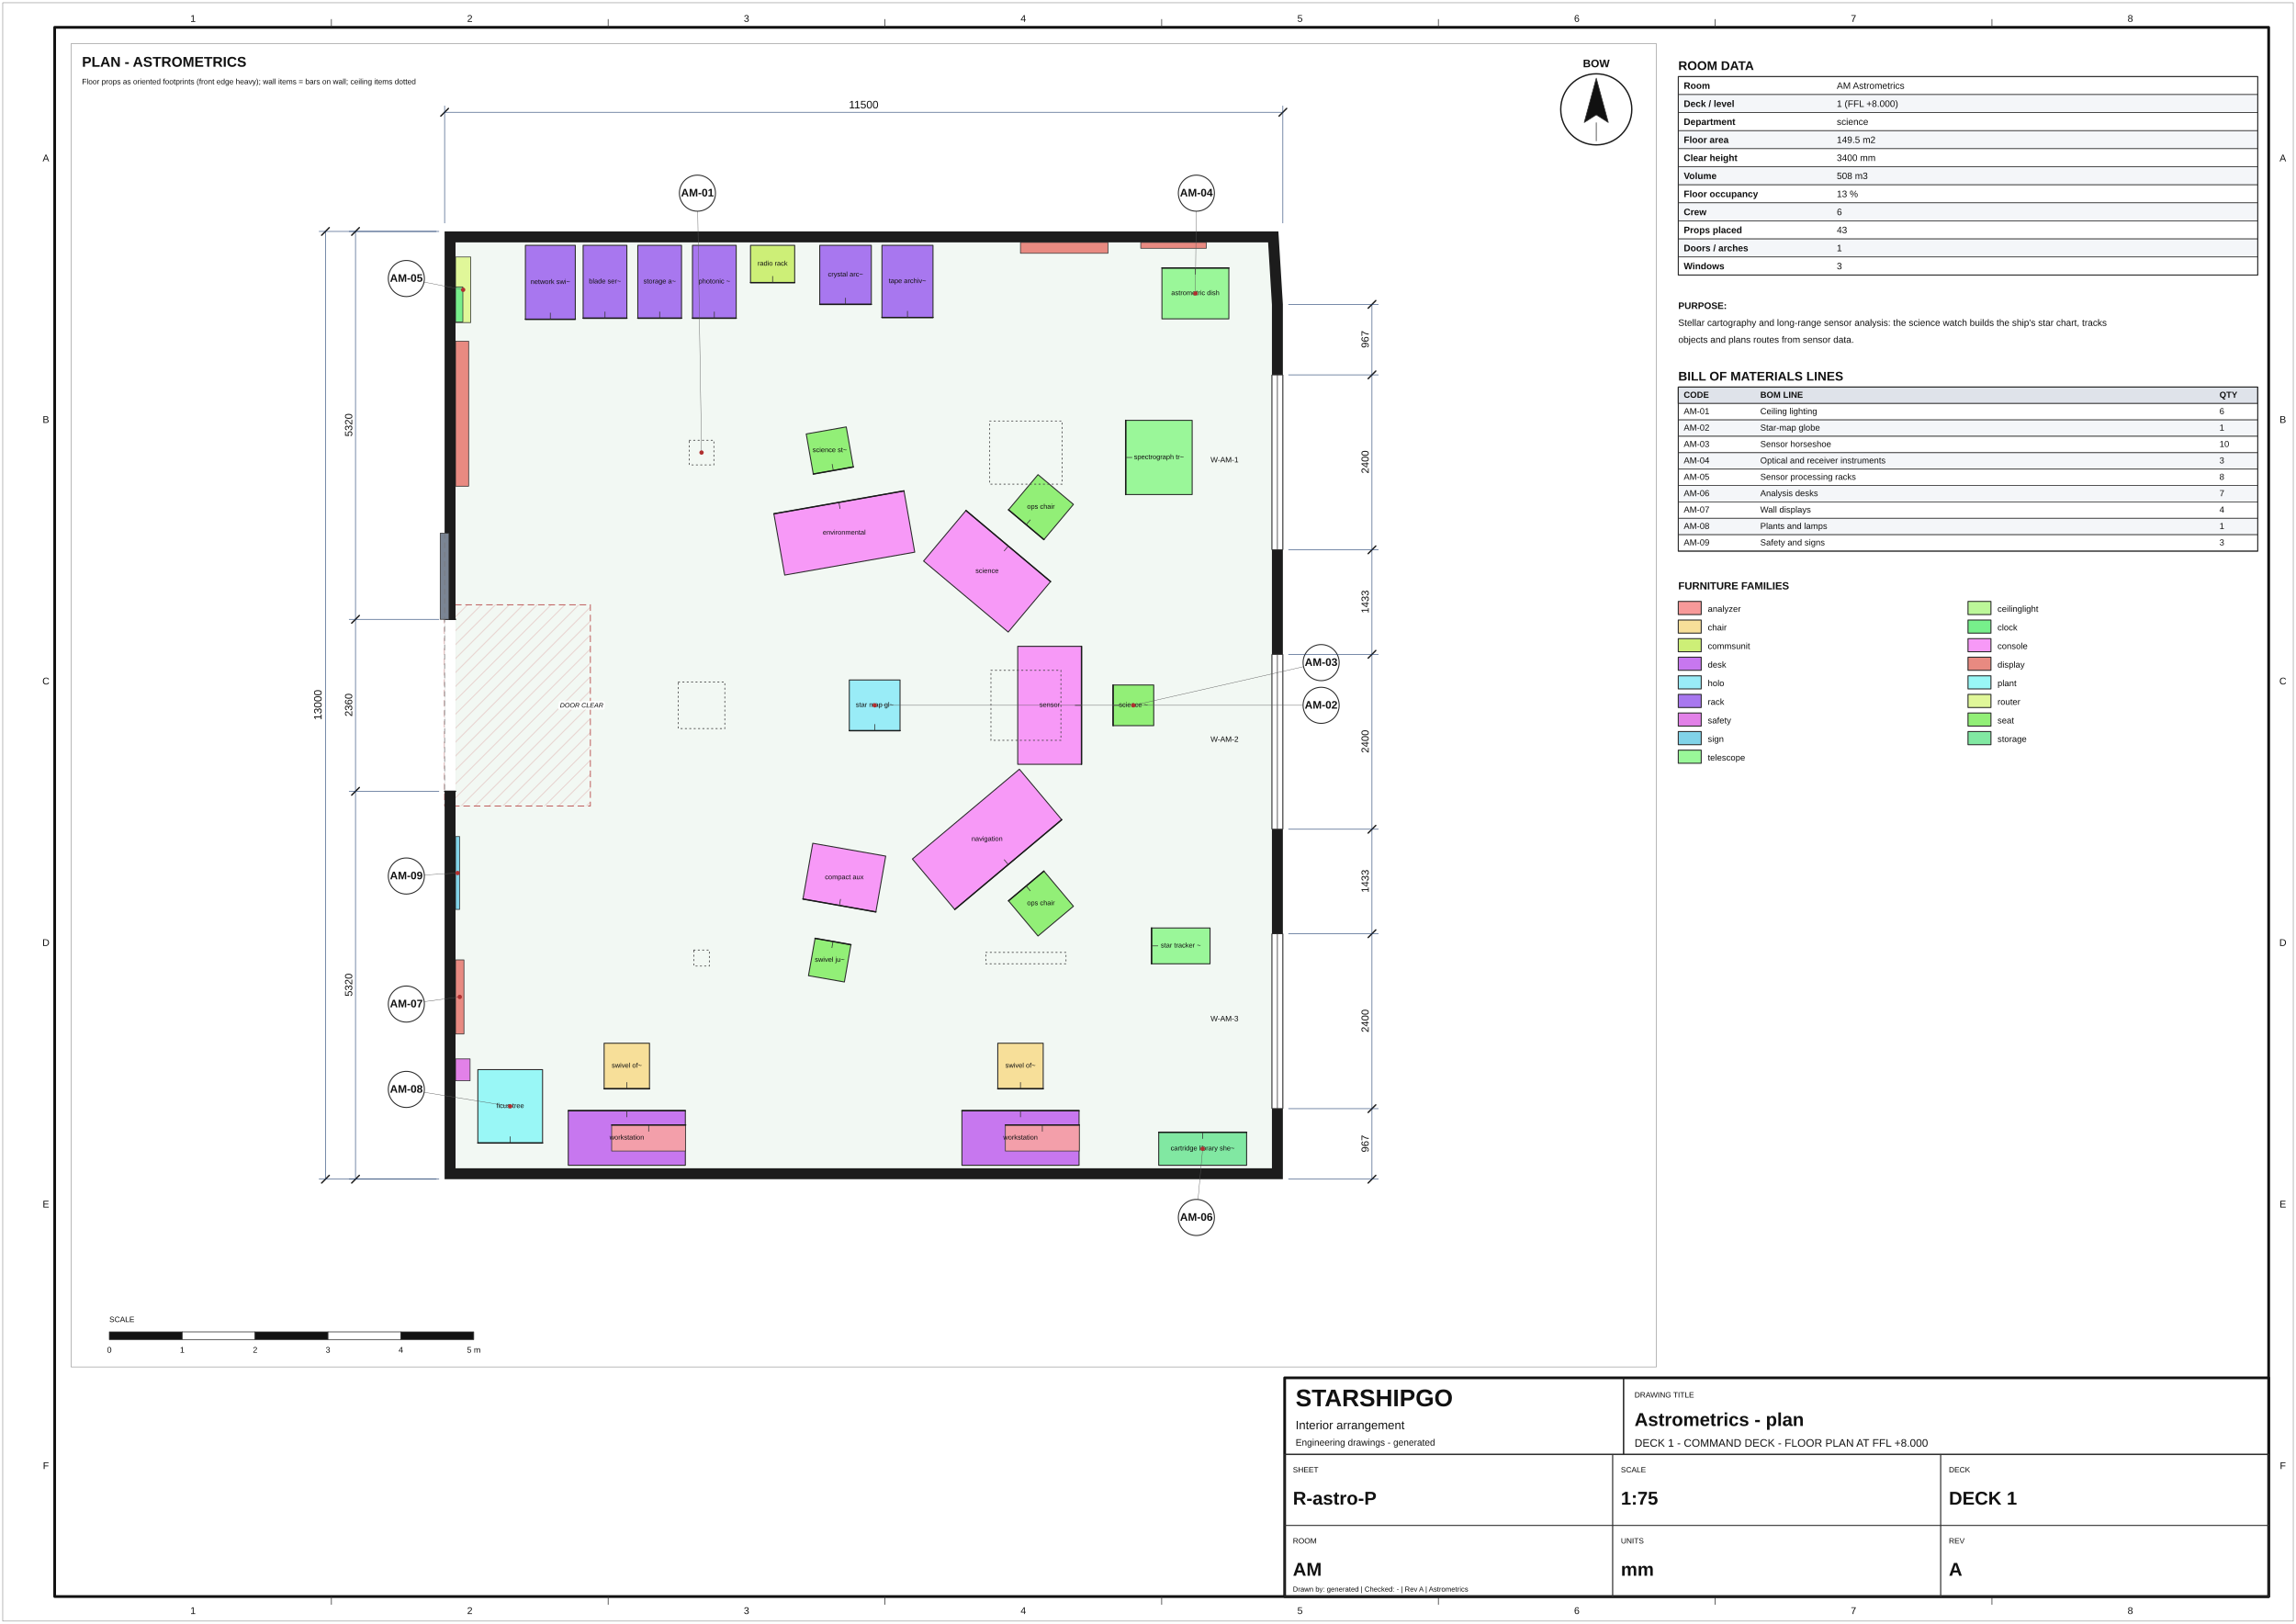
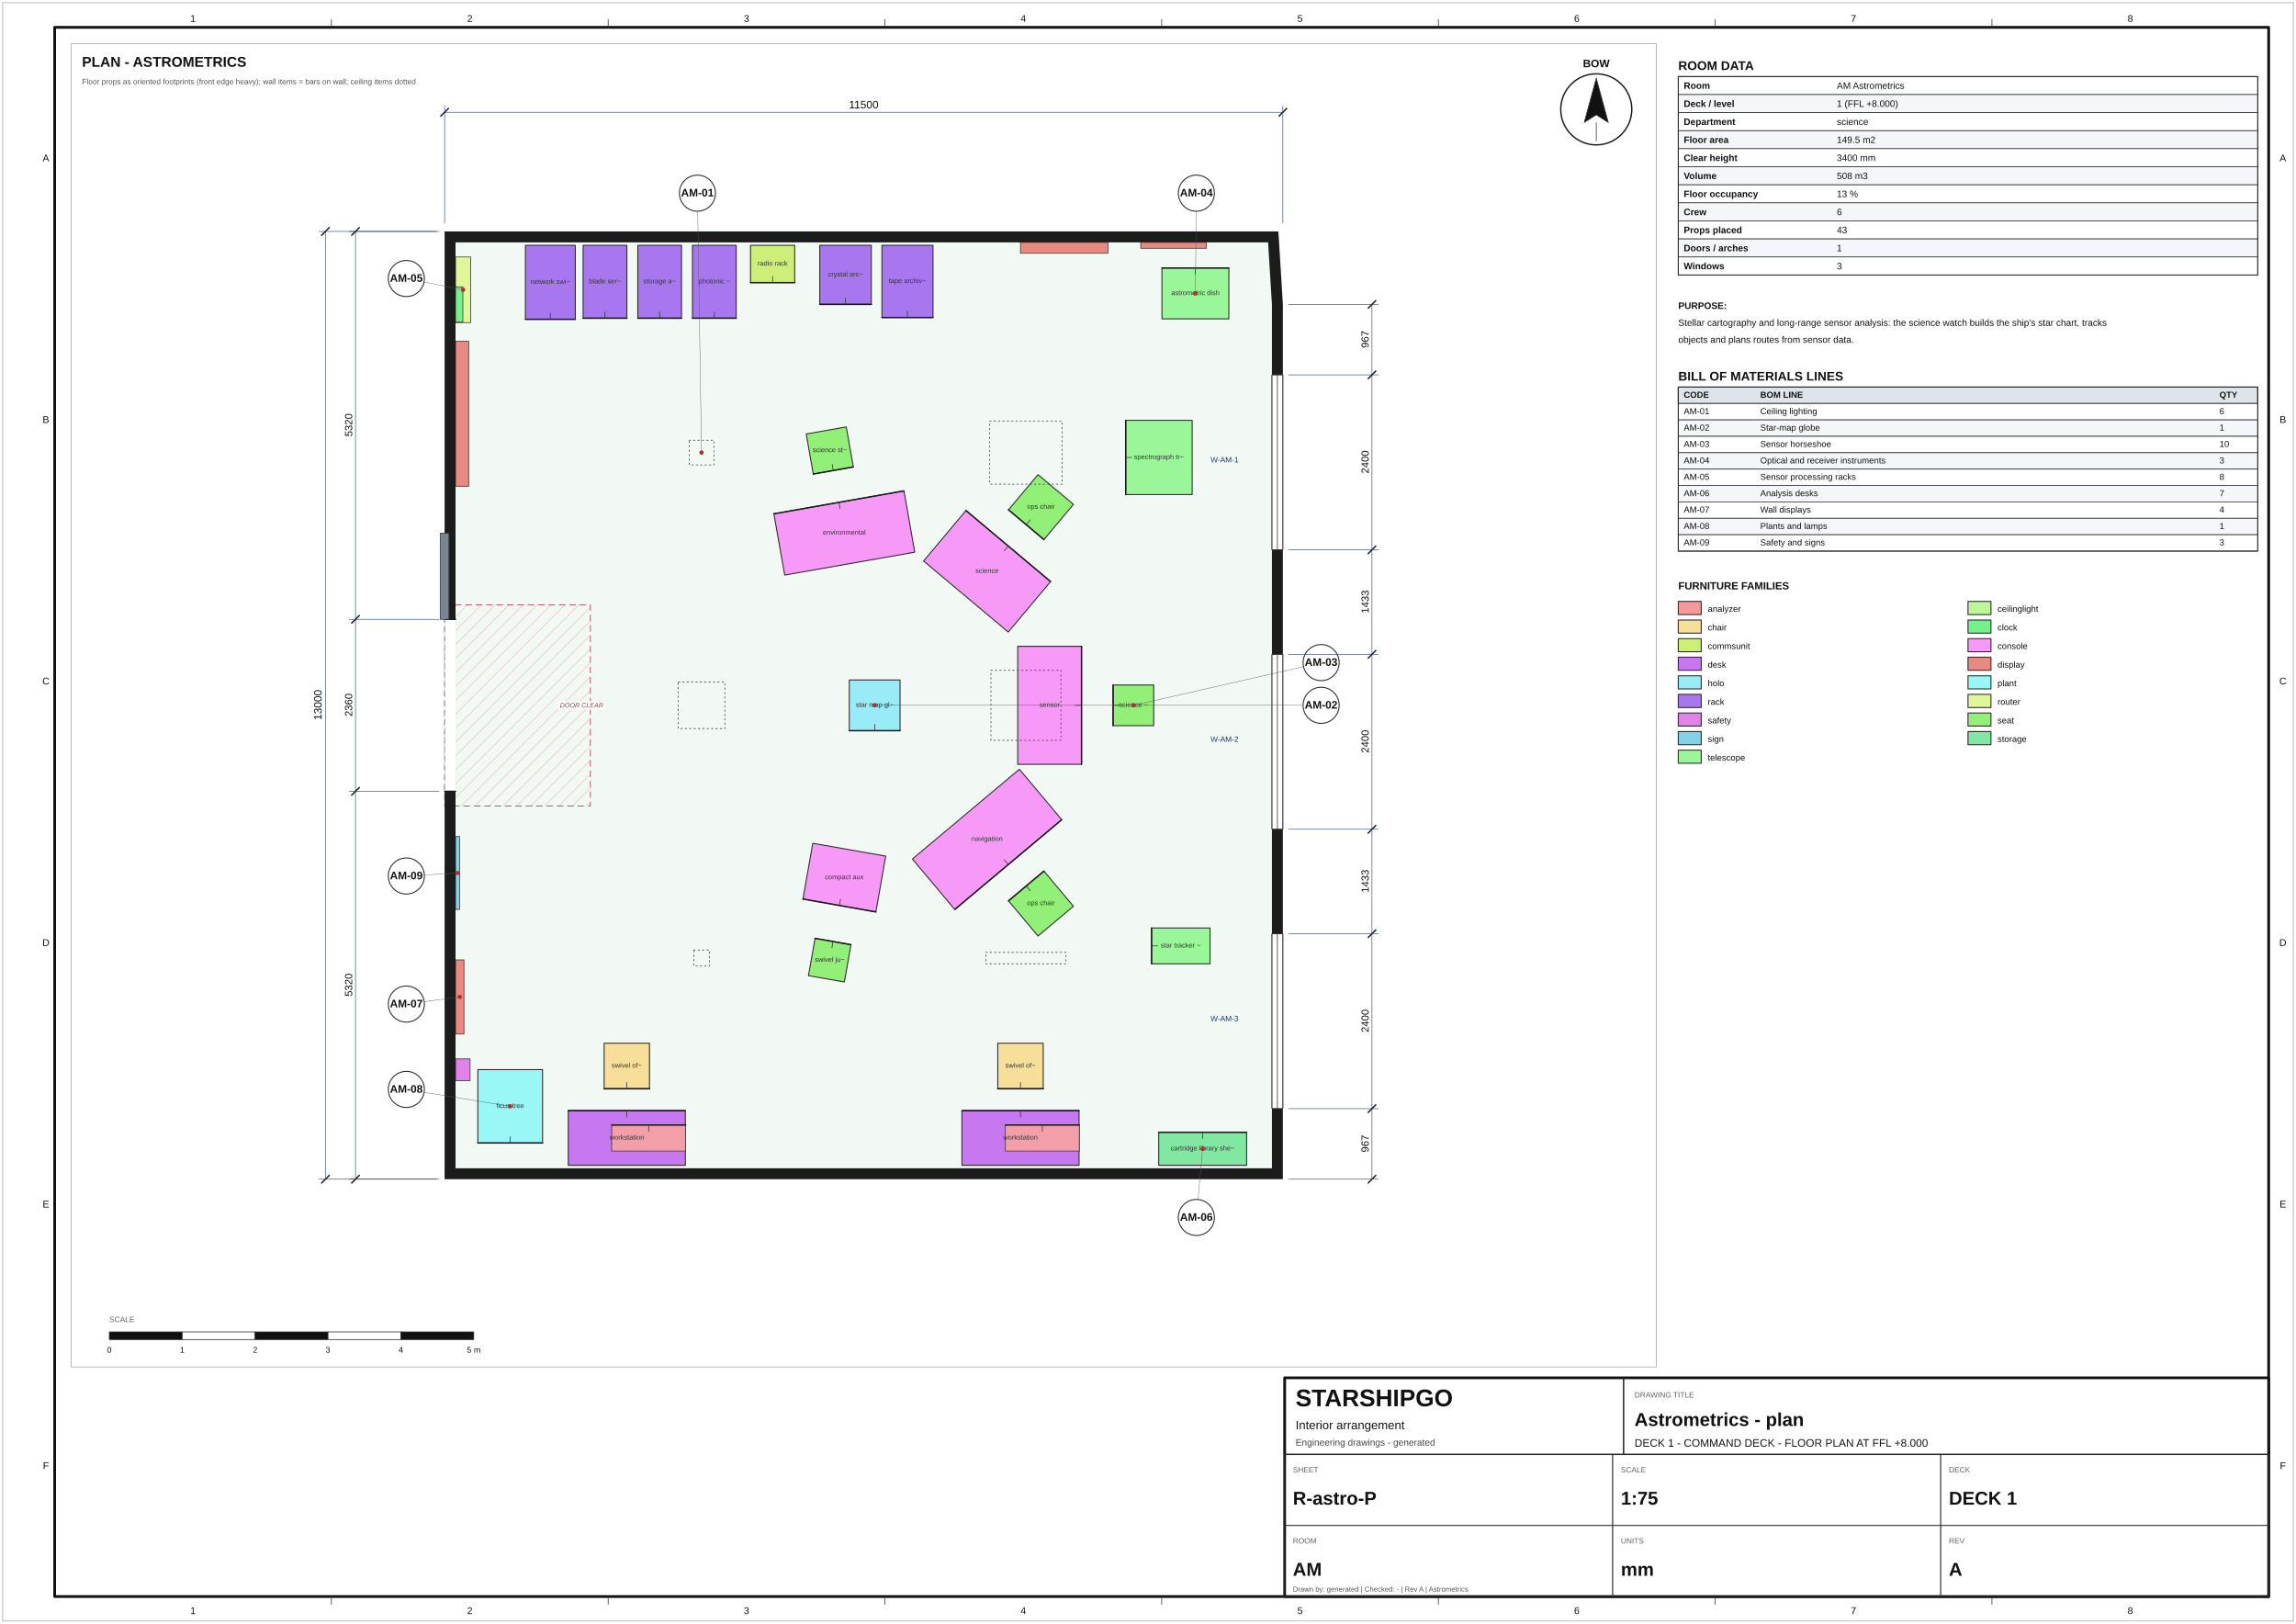
<svg xmlns="http://www.w3.org/2000/svg" width="420mm" height="297mm" viewBox="0 0 420 297">
  <style>
.t{font-family:Arial, Helvetica, 'DejaVu Sans', sans-serif;fill:#111}
.b{font-weight:bold}.i{font-style:italic}
.h{stroke:#111;stroke-width:.5;stroke-linejoin:round;stroke-linecap:round}
.m{stroke:#1a1a1a;stroke-width:.25;stroke-linejoin:round;stroke-linecap:round}
.n{stroke:#2a2a2a;stroke-width:.18;stroke-linejoin:round}
.f{stroke:#333;stroke-width:.13;stroke-linejoin:round}
.x{stroke:#555;stroke-width:.07}
.g{stroke:#9a9a9a;stroke-width:.1}
.gg{stroke:#c4c4c4;stroke-width:.08}
.d{stroke:#1d3c6e;stroke-width:.1}
.dsh{stroke:#222;stroke-width:.18;stroke-dasharray:1.6 .8}
.dot{stroke:#444;stroke-width:.14;stroke-dasharray:.25 .55;stroke-linecap:round}
.hid{stroke:#777;stroke-width:.12;stroke-dasharray:1 .7}
.cl{stroke:#b03030;stroke-width:.12;stroke-dasharray:5 1 1 1}
.cut{stroke:#b03030;stroke-width:.35;stroke-dasharray:6 1.2 1.2 1.2}
.red{stroke:#b03030;stroke-width:.13;stroke-dasharray:1.2 .7}
.none{stroke:none}
.halo{paint-order:stroke;stroke:#fff;stroke-width:.8;stroke-linejoin:round}
</style>
  <defs>
    <pattern id="hSlab" width="1.4" height="1.4" patternUnits="userSpaceOnUse" patternTransform="rotate(45)">
      <rect width="1.4" height="1.4" fill="#ececec" />
      <line x1="0" y1="0" x2="0" y2="1.4" stroke="#222" stroke-width=".13" />
    </pattern>
    <pattern id="hHull" width="1" height="1" patternUnits="userSpaceOnUse" patternTransform="rotate(45)">
      <rect width="1" height="1" fill="#c9d0da" />
      <line x1="0" y1="0" x2="0" y2="1" stroke="#111" stroke-width=".2" />
      <line x1="0" y1="0" x2="1" y2="0" stroke="#111" stroke-width=".1" />
    </pattern>
    <pattern id="hHole" width="1.6" height="1.6" patternUnits="userSpaceOnUse" patternTransform="rotate(-45)">
      <line x1="0" y1="0" x2="0" y2="1.6" stroke="#444" stroke-width=".12" />
    </pattern>
    <pattern id="hZone" width="1.8" height="1.8" patternUnits="userSpaceOnUse" patternTransform="rotate(45)">
      <line x1="0" y1="0" x2="0" y2="1.8" stroke="#d08080" stroke-width=".1" />
    </pattern>
    <pattern id="hPlen" width="1.6" height="1.6" patternUnits="userSpaceOnUse">
      <circle cx=".4" cy=".4" r=".12" fill="#888" />
      <circle cx="1.2" cy="1.2" r=".12" fill="#888" />
    </pattern>
    <pattern id="hGlass" width="2" height="2" patternUnits="userSpaceOnUse" patternTransform="rotate(45)">
      <rect width="2" height="2" fill="#d6ecf7" />
      <line x1="0" y1="0" x2="0" y2="2" stroke="#5a9abb" stroke-width=".08" />
    </pattern>
    <pattern id="hFloor" width="1.2" height="1.2" patternUnits="userSpaceOnUse" patternTransform="rotate(-45)">
      <rect width="1.2" height="1.2" fill="#f2f2f2" />
      <line x1="0" y1="0" x2="0" y2="1.2" stroke="#555" stroke-width=".1" />
    </pattern>
  </defs>
  <rect x="0" y="0" width="420" height="297" fill="#ffffff" />
  <rect x="13" y="8" width="290" height="242" class="x" fill="none" />
  <polygon points="81.33,42.33 233.85,42.33 234.67,55.67 234.67,215.67 81.33,215.67" class="none" fill="#f2f8f3" />
  <polygon points="81.33,110.6 108,110.6 108,147.4 81.33,147.4" class="red" fill="url(#hZone)" />
-   <text x="106.4" y="129.4" font-size="1.2" class="t i halo" text-anchor="middle" fill="#a04040">DOOR CLEAR</text>
+   <text x="106.4" y="129.4" font-size="1.2" class="t i halo" text-anchor="middle" style="fill:#a04040">DOOR CLEAR</text>
  <polygon points="218.08,76.88 218.08,90.45 205.92,90.45 205.92,76.88" class="n" fill="#9af799" />
  <line x1="205.92" y1="90.45" x2="205.92" y2="76.88" class="m" />
  <line x1="205.92" y1="83.67" x2="207.12" y2="83.67" class="f" />
  <polygon points="155.36,124.36 164.64,124.36 164.64,133.64 155.36,133.64" class="n" fill="#99ecf7" />
  <line x1="164.64" y1="133.64" x2="155.36" y2="133.64" class="m" />
  <line x1="160" y1="133.64" x2="160" y2="132.44" class="f" />
  <polygon points="167.33,100.99 143.54,105.18 141.56,93.97 165.36,89.78" class="n" fill="#f799f7" />
  <line x1="141.56" y1="93.97" x2="165.36" y2="89.78" class="m" />
  <line x1="153.46" y1="91.87" x2="153.67" y2="93.06" class="f" />
  <polygon points="147.48,79.37 154.8,78.08 156.1,85.4 148.77,86.7" class="n" fill="#92ef77" />
  <line x1="156.1" y1="85.4" x2="148.77" y2="86.7" class="m" />
  <line x1="152.43" y1="86.05" x2="152.22" y2="84.87" class="f" />
  <polygon points="184.43,115.6 168.95,102.61 176.7,93.37 192.18,106.37" class="n" fill="#f799f7" />
  <line x1="176.7" y1="93.37" x2="192.18" y2="106.37" class="m" />
  <line x1="184.44" y1="99.87" x2="183.67" y2="100.79" class="f" />
  <polygon points="186.17,139.79 186.17,118.21 197.84,118.21 197.84,139.79" class="n" fill="#f799f7" />
  <line x1="197.84" y1="118.21" x2="197.84" y2="139.79" class="m" />
  <line x1="197.84" y1="129" x2="196.64" y2="129" class="f" />
  <polygon points="211.05,125.28 211.05,132.72 203.61,132.72 203.61,125.28" class="n" fill="#92ef77" />
  <line x1="203.61" y1="132.72" x2="203.61" y2="125.28" class="m" />
  <line x1="203.61" y1="129" x2="204.81" y2="129" class="f" />
  <polygon points="166.9,157.11 186.47,140.69 194.22,149.92 174.65,166.34" class="n" fill="#f799f7" />
  <line x1="194.22" y1="149.92" x2="174.65" y2="166.34" class="m" />
  <line x1="184.44" y1="158.13" x2="183.67" y2="157.21" class="f" />
  <polygon points="148.68,154.23 162.02,156.58 160.22,166.79 146.88,164.43" class="n" fill="#f799f7" />
  <line x1="160.22" y1="166.79" x2="146.88" y2="164.43" class="m" />
  <line x1="153.55" y1="165.61" x2="153.76" y2="164.43" class="f" />
  <polygon points="154.46,179.6 147.89,178.45 149.1,171.62 155.66,172.78" class="n" fill="#92ef77" />
  <line x1="149.1" y1="171.62" x2="155.66" y2="172.78" class="m" />
  <line x1="152.38" y1="172.2" x2="152.17" y2="173.38" class="f" />
  <polygon points="221.35,169.72 221.35,176.28 210.65,176.28 210.65,169.72" class="n" fill="#9af799" />
  <line x1="210.65" y1="176.28" x2="210.65" y2="169.72" class="m" />
  <line x1="210.65" y1="173" x2="211.85" y2="173" class="f" />
  <polygon points="224.79,58.32 212.55,58.32 212.55,49.01 224.79,49.01" class="n" fill="#9af799" />
  <line x1="212.55" y1="49.01" x2="224.79" y2="49.01" class="m" />
  <line x1="218.67" y1="49.01" x2="218.67" y2="50.21" class="f" />
  <polygon points="96.11,44.87 105.24,44.87 105.24,58.4 96.11,58.4" class="n" fill="#a877ef" />
  <line x1="105.24" y1="58.4" x2="96.11" y2="58.4" class="m" />
  <line x1="100.67" y1="58.4" x2="100.67" y2="57.2" class="f" />
  <polygon points="106.67,44.87 114.67,44.87 114.67,58.2 106.67,58.2" class="n" fill="#a877ef" />
  <line x1="114.67" y1="58.2" x2="106.67" y2="58.2" class="m" />
  <line x1="110.67" y1="58.2" x2="110.67" y2="57" class="f" />
  <polygon points="116.67,44.87 124.67,44.87 124.67,58.2 116.67,58.2" class="n" fill="#a877ef" />
  <line x1="124.67" y1="58.2" x2="116.67" y2="58.2" class="m" />
  <line x1="120.67" y1="58.2" x2="120.67" y2="57" class="f" />
  <polygon points="126.67,44.87 134.67,44.87 134.67,58.2 126.67,58.2" class="n" fill="#a877ef" />
  <line x1="134.67" y1="58.2" x2="126.67" y2="58.2" class="m" />
  <line x1="130.67" y1="58.2" x2="130.67" y2="57" class="f" />
  <polygon points="137.29,44.87 145.37,44.87 145.37,51.69 137.29,51.69" class="n" fill="#cdef77" />
  <line x1="145.37" y1="51.69" x2="137.29" y2="51.69" class="m" />
  <line x1="141.33" y1="51.69" x2="141.33" y2="50.49" class="f" />
  <polygon points="149.95,44.87 159.39,44.87 159.39,55.67 149.95,55.67" class="n" fill="#a877ef" />
  <line x1="159.39" y1="55.67" x2="149.95" y2="55.67" class="m" />
  <line x1="154.67" y1="55.67" x2="154.67" y2="54.47" class="f" />
  <polygon points="161.33,44.87 170.67,44.87 170.67,58.07 161.33,58.07" class="n" fill="#a877ef" />
  <line x1="170.67" y1="58.07" x2="161.33" y2="58.07" class="m" />
  <line x1="166" y1="58.07" x2="166" y2="56.87" class="f" />
  <polygon points="125.37,213.13 103.95,213.13 103.95,203.13 125.37,203.13" class="n" fill="#c777ef" />
  <line x1="103.95" y1="203.13" x2="125.37" y2="203.13" class="m" />
  <line x1="114.66" y1="203.13" x2="114.66" y2="204.33" class="f" />
  <polygon points="110.51,190.8 118.81,190.8 118.81,199.13 110.51,199.13" class="n" fill="#f7df99" />
  <line x1="118.81" y1="199.13" x2="110.51" y2="199.13" class="m" />
  <line x1="114.66" y1="199.13" x2="114.66" y2="197.93" class="f" />
  <polygon points="197.39,213.13 175.96,213.13 175.96,203.13 197.39,203.13" class="n" fill="#c777ef" />
  <line x1="175.96" y1="203.13" x2="197.39" y2="203.13" class="m" />
  <line x1="186.67" y1="203.13" x2="186.67" y2="204.33" class="f" />
  <polygon points="182.52,190.8 190.83,190.8 190.83,199.13 182.52,199.13" class="n" fill="#f7df99" />
  <line x1="190.83" y1="199.13" x2="182.52" y2="199.13" class="m" />
  <line x1="186.67" y1="199.13" x2="186.67" y2="197.93" class="f" />
  <polygon points="228.04,213.13 211.96,213.13 211.96,207.09 228.04,207.09" class="n" fill="#81e8a2" />
  <line x1="211.96" y1="207.09" x2="228.04" y2="207.09" class="m" />
  <line x1="220" y1="207.09" x2="220" y2="208.29" class="f" />
  <polygon points="87.41,195.63 99.25,195.63 99.25,209.05 87.41,209.05" class="n" fill="#99f7f6" />
  <line x1="99.25" y1="209.05" x2="87.41" y2="209.05" class="m" />
  <line x1="93.33" y1="209.05" x2="93.33" y2="207.85" class="f" />
  <polygon points="189.88,86.81 196.36,92.25 190.96,98.69 184.48,93.24" class="n" fill="#92ef77" />
  <line x1="190.96" y1="98.69" x2="184.48" y2="93.24" class="m" />
  <line x1="187.72" y1="95.96" x2="188.49" y2="95.05" class="f" />
  <polygon points="196.36,165.75 189.88,171.19 184.48,164.76 190.96,159.32" class="n" fill="#92ef77" />
  <line x1="184.48" y1="164.76" x2="190.96" y2="159.32" class="m" />
  <line x1="187.72" y1="162.04" x2="188.49" y2="162.96" class="f" />
  <polygon points="125.43,210.52 111.89,210.52 111.89,205.76 125.43,205.76" class="f" fill="#f7a3a3" fill-opacity="0.9" />
  <line x1="111.89" y1="205.76" x2="125.43" y2="205.76" class="m" />
  <line x1="118.66" y1="205.76" x2="118.66" y2="206.96" class="f" />
  <polygon points="197.44,210.52 183.91,210.52 183.91,205.76 197.44,205.76" class="f" fill="#f7a3a3" fill-opacity="0.9" />
  <line x1="183.91" y1="205.76" x2="197.44" y2="205.76" class="m" />
  <line x1="190.67" y1="205.76" x2="190.67" y2="206.96" class="f" />
  <polygon points="83.33,59 83.33,47 86.11,47 86.11,59" class="f" fill="#e0f799" />
  <polygon points="83.33,197.67 83.33,193.67 85.99,193.67 85.99,197.67" class="f" fill="#e281e8" />
  <polygon points="208.67,44.33 220.67,44.33 220.67,45.41 208.67,45.41" class="f" fill="#e88a81" />
  <polygon points="83.33,88.93 83.33,62.4 85.73,62.4 85.73,88.93" class="f" fill="#e88a81" />
  <polygon points="83.33,189.11 83.33,175.56 84.87,175.56 84.87,189.11" class="f" fill="#e88a81" />
  <polygon points="186.67,44.33 202.67,44.33 202.67,46.33 186.67,46.33" class="f" fill="#e88a81" />
  <polygon points="83.33,58.87 83.33,52.47 84.67,52.47 84.67,58.87" class="f" fill="#77ef8b" />
  <polygon points="83.33,166.33 83.33,153 84.08,153 84.08,166.33" class="f" fill="#81d3e8" />
  <polygon points="126.91,173.76 129.76,173.76 129.76,176.69 126.91,176.69" class="dot" fill="none" />
  <polygon points="180.33,174.19 195,174.19 195,176.27 180.33,176.27" class="dot" fill="none" />
  <polygon points="124.08,124.75 132.59,124.75 132.59,133.25 124.08,133.25" class="dot" fill="none" />
  <polygon points="181.27,122.6 194.07,122.6 194.07,135.4 181.27,135.4" class="dot" fill="none" />
  <polygon points="126.08,80.52 130.59,80.52 130.59,85.03 126.08,85.03" class="dot" fill="none" />
  <polygon points="181.04,77 194.29,77 194.29,88.55 181.04,88.55" class="dot" fill="none" />
-   <text x="180.56" y="153.81" font-size="1.25" class="t" text-anchor="middle" fill="#333">navigation</text>
-   <text x="154.45" y="97.78" font-size="1.25" class="t" text-anchor="middle" fill="#333">environmental</text>
-   <text x="192.01" y="129.3" font-size="1.25" class="t" text-anchor="middle" fill="#333">sensor</text>
-   <text x="180.56" y="104.79" font-size="1.25" class="t" text-anchor="middle" fill="#333">science</text>
-   <text x="114.66" y="208.43" font-size="1.25" class="t" text-anchor="middle" fill="#333">workstation</text>
-   <text x="186.67" y="208.43" font-size="1.25" class="t" text-anchor="middle" fill="#333">workstation</text>
-   <text x="212" y="83.97" font-size="1.25" class="t" text-anchor="middle" fill="#333">spectrograph tr~</text>
-   <text x="93.33" y="202.64" font-size="1.25" class="t" text-anchor="middle" fill="#333">ficus tree</text>
-   <text x="154.45" y="160.81" font-size="1.25" class="t" text-anchor="middle" fill="#333">compact aux</text>
-   <text x="100.67" y="51.93" font-size="1.25" class="t" text-anchor="middle" fill="#333">network swi~</text>
-   <text x="166" y="51.77" font-size="1.25" class="t" text-anchor="middle" fill="#333">tape archiv~</text>
-   <text x="218.67" y="53.97" font-size="1.25" class="t" text-anchor="middle" fill="#333">astrometric dish</text>
-   <text x="110.67" y="51.83" font-size="1.25" class="t" text-anchor="middle" fill="#333">blade ser~</text>
-   <text x="120.67" y="51.83" font-size="1.25" class="t" text-anchor="middle" fill="#333">storage a~</text>
-   <text x="130.67" y="51.83" font-size="1.25" class="t" text-anchor="middle" fill="#333">photonic ~</text>
-   <text x="154.67" y="50.57" font-size="1.25" class="t" text-anchor="middle" fill="#333">crystal arc~</text>
-   <text x="220" y="210.41" font-size="1.25" class="t" text-anchor="middle" fill="#333">cartridge library she~</text>
-   <text x="160" y="129.3" font-size="1.25" class="t" text-anchor="middle" fill="#333">star map gl~</text>
-   <text x="190.42" y="93.05" font-size="1.25" class="t" text-anchor="middle" fill="#333">ops chair</text>
-   <text x="190.42" y="165.55" font-size="1.25" class="t" text-anchor="middle" fill="#333">ops chair</text>
-   <text x="216" y="173.3" font-size="1.25" class="t" text-anchor="middle" fill="#333">star tracker ~</text>
-   <text x="114.66" y="195.27" font-size="1.25" class="t" text-anchor="middle" fill="#333">swivel of~</text>
-   <text x="186.67" y="195.27" font-size="1.25" class="t" text-anchor="middle" fill="#333">swivel of~</text>
-   <text x="151.79" y="82.69" font-size="1.25" class="t" text-anchor="middle" fill="#333">science st~</text>
-   <text x="207.33" y="129.3" font-size="1.25" class="t" text-anchor="middle" fill="#333">science ~</text>
-   <text x="141.33" y="48.58" font-size="1.25" class="t" text-anchor="middle" fill="#333">radio rack</text>
-   <text x="151.78" y="175.91" font-size="1.25" class="t" text-anchor="middle" fill="#333">swivel ju~</text>
+   <text x="180.56" y="153.81" font-size="1.25" class="t" text-anchor="middle" style="fill:#333">navigation</text>
+   <text x="154.45" y="97.78" font-size="1.25" class="t" text-anchor="middle" style="fill:#333">environmental</text>
+   <text x="192.01" y="129.3" font-size="1.25" class="t" text-anchor="middle" style="fill:#333">sensor</text>
+   <text x="180.56" y="104.79" font-size="1.25" class="t" text-anchor="middle" style="fill:#333">science</text>
+   <text x="114.66" y="208.43" font-size="1.25" class="t" text-anchor="middle" style="fill:#333">workstation</text>
+   <text x="186.67" y="208.43" font-size="1.25" class="t" text-anchor="middle" style="fill:#333">workstation</text>
+   <text x="212" y="83.97" font-size="1.25" class="t" text-anchor="middle" style="fill:#333">spectrograph tr~</text>
+   <text x="93.33" y="202.64" font-size="1.25" class="t" text-anchor="middle" style="fill:#333">ficus tree</text>
+   <text x="154.45" y="160.81" font-size="1.25" class="t" text-anchor="middle" style="fill:#333">compact aux</text>
+   <text x="100.67" y="51.93" font-size="1.25" class="t" text-anchor="middle" style="fill:#333">network swi~</text>
+   <text x="166" y="51.77" font-size="1.25" class="t" text-anchor="middle" style="fill:#333">tape archiv~</text>
+   <text x="218.67" y="53.97" font-size="1.25" class="t" text-anchor="middle" style="fill:#333">astrometric dish</text>
+   <text x="110.67" y="51.83" font-size="1.25" class="t" text-anchor="middle" style="fill:#333">blade ser~</text>
+   <text x="120.67" y="51.83" font-size="1.25" class="t" text-anchor="middle" style="fill:#333">storage a~</text>
+   <text x="130.67" y="51.83" font-size="1.25" class="t" text-anchor="middle" style="fill:#333">photonic ~</text>
+   <text x="154.67" y="50.57" font-size="1.25" class="t" text-anchor="middle" style="fill:#333">crystal arc~</text>
+   <text x="220" y="210.41" font-size="1.25" class="t" text-anchor="middle" style="fill:#333">cartridge library she~</text>
+   <text x="160" y="129.3" font-size="1.25" class="t" text-anchor="middle" style="fill:#333">star map gl~</text>
+   <text x="190.42" y="93.05" font-size="1.25" class="t" text-anchor="middle" style="fill:#333">ops chair</text>
+   <text x="190.42" y="165.55" font-size="1.25" class="t" text-anchor="middle" style="fill:#333">ops chair</text>
+   <text x="216" y="173.3" font-size="1.25" class="t" text-anchor="middle" style="fill:#333">star tracker ~</text>
+   <text x="114.66" y="195.27" font-size="1.25" class="t" text-anchor="middle" style="fill:#333">swivel of~</text>
+   <text x="186.67" y="195.27" font-size="1.25" class="t" text-anchor="middle" style="fill:#333">swivel of~</text>
+   <text x="151.79" y="82.69" font-size="1.25" class="t" text-anchor="middle" style="fill:#333">science st~</text>
+   <text x="207.33" y="129.3" font-size="1.25" class="t" text-anchor="middle" style="fill:#333">science ~</text>
+   <text x="141.33" y="48.58" font-size="1.25" class="t" text-anchor="middle" style="fill:#333">radio rack</text>
+   <text x="151.78" y="175.91" font-size="1.25" class="t" text-anchor="middle" style="fill:#333">swivel ju~</text>
  <path d="M81.33 42.33 L233.85 42.33 L234.67 55.67 L234.67 215.67 L81.33 215.67Z M83.33 44.33 L231.97 44.33 L232.67 55.73 L232.67 213.67 L83.33 213.67Z " class="none" fill="#1c1c1c" fill-rule="evenodd" />
  <polygon points="81.33,113.27 81.33,144.73 83.33,144.73 83.33,113.27" class="none" fill="#ffffff" />
  <line x1="81.33" y1="113.27" x2="83.33" y2="113.27" class="m" />
  <line x1="81.33" y1="144.73" x2="83.33" y2="144.73" class="m" />
  <polygon points="80.53,113.27 80.53,97.53 82.13,97.53 82.13,113.27" class="f" fill="#7a8594" />
  <line x1="81.33" y1="97.53" x2="81.33" y2="144.73" class="hid" />
  <polygon points="234.67,68.56 234.67,100.56 232.67,100.56 232.67,68.56" class="none" fill="#ffffff" />
  <line x1="234.67" y1="68.56" x2="232.67" y2="68.56" class="n" />
  <line x1="234.67" y1="100.56" x2="232.67" y2="100.56" class="n" />
  <line x1="234.67" y1="68.56" x2="234.67" y2="100.56" class="n" />
  <line x1="233.67" y1="68.56" x2="233.67" y2="100.56" class="f" />
  <line x1="232.67" y1="68.56" x2="232.67" y2="100.56" class="n" />
-   <text x="224" y="84.56" font-size="1.4" class="t" text-anchor="middle" fill="#1d3c6e">W-AM-1</text>
+   <text x="224" y="84.56" font-size="1.4" class="t" text-anchor="middle" style="fill:#1d3c6e">W-AM-1</text>
  <polygon points="234.67,119.67 234.67,151.67 232.67,151.67 232.67,119.67" class="none" fill="#ffffff" />
  <line x1="234.67" y1="119.67" x2="232.67" y2="119.67" class="n" />
  <line x1="234.67" y1="151.67" x2="232.67" y2="151.67" class="n" />
  <line x1="234.67" y1="119.67" x2="234.67" y2="151.67" class="n" />
  <line x1="233.67" y1="119.67" x2="233.67" y2="151.67" class="f" />
  <line x1="232.67" y1="119.67" x2="232.67" y2="151.67" class="n" />
-   <text x="224" y="135.67" font-size="1.4" class="t" text-anchor="middle" fill="#1d3c6e">W-AM-2</text>
+   <text x="224" y="135.67" font-size="1.4" class="t" text-anchor="middle" style="fill:#1d3c6e">W-AM-2</text>
  <polygon points="234.67,170.77 234.67,202.77 232.67,202.77 232.67,170.77" class="none" fill="#ffffff" />
  <line x1="234.67" y1="170.77" x2="232.67" y2="170.77" class="n" />
  <line x1="234.67" y1="202.77" x2="232.67" y2="202.77" class="n" />
  <line x1="234.67" y1="170.77" x2="234.67" y2="202.77" class="n" />
  <line x1="233.67" y1="170.77" x2="233.67" y2="202.77" class="f" />
  <line x1="232.67" y1="170.77" x2="232.67" y2="202.77" class="n" />
-   <text x="224" y="186.77" font-size="1.4" class="t" text-anchor="middle" fill="#1d3c6e">W-AM-3</text>
+   <text x="224" y="186.77" font-size="1.4" class="t" text-anchor="middle" style="fill:#1d3c6e">W-AM-3</text>
  <line x1="127.63" y1="38.63" x2="128.33" y2="82.77" class="x" />
  <circle cx="128.33" cy="82.77" r="0.4" class="none" fill="#b03030" />
  <line x1="238.37" y1="129" x2="160" y2="129" class="x" />
  <circle cx="160" cy="129" r="0.4" class="none" fill="#b03030" />
  <line x1="238.45" y1="121.93" x2="207.33" y2="129" class="x" />
  <circle cx="207.33" cy="129" r="0.4" class="none" fill="#b03030" />
  <line x1="218.82" y1="38.63" x2="218.67" y2="53.67" class="x" />
  <circle cx="218.67" cy="53.67" r="0.4" class="none" fill="#b03030" />
  <line x1="77.57" y1="51.59" x2="84.72" y2="53" class="x" />
  <circle cx="84.72" cy="53" r="0.4" class="none" fill="#b03030" />
  <line x1="219.15" y1="219.38" x2="220" y2="210.11" class="x" />
  <circle cx="220" cy="210.11" r="0.4" class="none" fill="#b03030" />
  <line x1="77.6" y1="183.2" x2="84.1" y2="182.33" class="x" />
  <circle cx="84.1" cy="182.33" r="0.4" class="none" fill="#b03030" />
  <line x1="77.59" y1="199.78" x2="93.33" y2="202.34" class="x" />
  <circle cx="93.33" cy="202.34" r="0.4" class="none" fill="#b03030" />
  <line x1="77.63" y1="160.03" x2="83.71" y2="159.67" class="x" />
  <circle cx="83.71" cy="159.67" r="0.4" class="none" fill="#b03030" />
  <circle cx="127.58" cy="35.33" r="3.3" class="n" fill="#fff" />
  <text x="127.58" y="35.93" font-size="2" class="t b" text-anchor="middle">AM-01</text>
  <circle cx="241.67" cy="129" r="3.3" class="n" fill="#fff" />
  <text x="241.67" y="129.6" font-size="2" class="t b" text-anchor="middle">AM-02</text>
  <circle cx="241.67" cy="121.19" r="3.3" class="n" fill="#fff" />
  <text x="241.67" y="121.79" font-size="2" class="t b" text-anchor="middle">AM-03</text>
  <circle cx="218.85" cy="35.33" r="3.3" class="n" fill="#fff" />
  <text x="218.85" y="35.93" font-size="2" class="t b" text-anchor="middle">AM-04</text>
  <circle cx="74.33" cy="50.94" r="3.3" class="n" fill="#fff" />
  <text x="74.33" y="51.54" font-size="2" class="t b" text-anchor="middle">AM-05</text>
  <circle cx="218.85" cy="222.67" r="3.3" class="n" fill="#fff" />
  <text x="218.85" y="223.27" font-size="2" class="t b" text-anchor="middle">AM-06</text>
  <circle cx="74.33" cy="183.64" r="3.3" class="n" fill="#fff" />
  <text x="74.33" y="184.24" font-size="2" class="t b" text-anchor="middle">AM-07</text>
  <circle cx="74.33" cy="199.25" r="3.3" class="n" fill="#fff" />
  <text x="74.33" y="199.85" font-size="2" class="t b" text-anchor="middle">AM-08</text>
  <circle cx="74.33" cy="160.22" r="3.3" class="n" fill="#fff" />
  <text x="74.33" y="160.82" font-size="2" class="t b" text-anchor="middle">AM-09</text>
  <line x1="81.33" y1="20.53" x2="234.67" y2="20.53" class="d" />
  <line x1="80.63" y1="21.23" x2="82.03" y2="19.83" class="m" />
  <line x1="233.97" y1="21.23" x2="235.37" y2="19.83" class="m" />
  <line x1="81.33" y1="40.83" x2="81.33" y2="19.33" class="d" />
  <line x1="234.67" y1="40.83" x2="234.67" y2="19.33" class="d" />
  <text x="158" y="19.83" font-size="2" class="t" text-anchor="middle">11500</text>
  <line x1="59.53" y1="42.33" x2="59.53" y2="215.67" class="d" />
  <line x1="58.83" y1="43.03" x2="60.23" y2="41.63" class="m" />
  <line x1="58.83" y1="216.37" x2="60.23" y2="214.97" class="m" />
  <line x1="79.83" y1="42.33" x2="58.33" y2="42.33" class="d" />
  <line x1="79.83" y1="215.67" x2="58.33" y2="215.67" class="d" />
  <text x="58.83" y="131.7" font-size="2" class="t" transform="rotate(-90 58.83 131.7)">13000</text>
  <line x1="250.97" y1="55.67" x2="250.97" y2="215.67" class="d" />
  <line x1="250.27" y1="56.37" x2="251.67" y2="54.97" class="m" />
  <line x1="235.67" y1="55.67" x2="252.17" y2="55.67" class="d" />
  <line x1="250.27" y1="69.26" x2="251.67" y2="67.86" class="m" />
  <line x1="235.67" y1="68.56" x2="252.17" y2="68.56" class="d" />
  <line x1="250.27" y1="101.26" x2="251.67" y2="99.86" class="m" />
  <line x1="235.67" y1="100.56" x2="252.17" y2="100.56" class="d" />
  <line x1="250.27" y1="120.37" x2="251.67" y2="118.97" class="m" />
  <line x1="235.67" y1="119.67" x2="252.17" y2="119.67" class="d" />
  <line x1="250.27" y1="152.37" x2="251.67" y2="150.97" class="m" />
  <line x1="235.67" y1="151.67" x2="252.17" y2="151.67" class="d" />
  <line x1="250.27" y1="171.47" x2="251.67" y2="170.07" class="m" />
  <line x1="235.67" y1="170.77" x2="252.17" y2="170.77" class="d" />
  <line x1="250.27" y1="203.47" x2="251.67" y2="202.07" class="m" />
  <line x1="235.67" y1="202.77" x2="252.17" y2="202.77" class="d" />
  <line x1="250.27" y1="216.37" x2="251.67" y2="214.97" class="m" />
  <line x1="235.67" y1="215.67" x2="252.17" y2="215.67" class="d" />
  <text x="250.37" y="63.65" font-size="1.9" class="t" transform="rotate(-90 250.37 63.65)">967</text>
  <text x="250.37" y="86.61" font-size="1.9" class="t" transform="rotate(-90 250.37 86.61)">2400</text>
  <text x="250.37" y="112.17" font-size="1.9" class="t" transform="rotate(-90 250.37 112.17)">1433</text>
  <text x="250.37" y="137.72" font-size="1.9" class="t" transform="rotate(-90 250.37 137.72)">2400</text>
  <text x="250.37" y="163.27" font-size="1.9" class="t" transform="rotate(-90 250.37 163.27)">1433</text>
  <text x="250.37" y="188.83" font-size="1.9" class="t" transform="rotate(-90 250.37 188.83)">2400</text>
  <text x="250.37" y="210.76" font-size="1.9" class="t" transform="rotate(-90 250.37 210.76)">967</text>
  <line x1="65.03" y1="42.33" x2="65.03" y2="215.67" class="d" />
  <line x1="64.33" y1="43.03" x2="65.73" y2="41.63" class="m" />
  <line x1="80.33" y1="42.33" x2="63.83" y2="42.33" class="d" />
  <line x1="64.33" y1="113.97" x2="65.73" y2="112.57" class="m" />
  <line x1="80.33" y1="113.27" x2="63.83" y2="113.27" class="d" />
  <line x1="64.33" y1="145.43" x2="65.73" y2="144.03" class="m" />
  <line x1="80.33" y1="144.73" x2="63.83" y2="144.73" class="d" />
  <line x1="64.33" y1="216.37" x2="65.73" y2="214.97" class="m" />
  <line x1="80.33" y1="215.67" x2="63.83" y2="215.67" class="d" />
  <text x="64.43" y="79.85" font-size="1.9" class="t" transform="rotate(-90 64.43 79.85)">5320</text>
  <text x="64.43" y="131.05" font-size="1.9" class="t" transform="rotate(-90 64.43 131.05)">2360</text>
  <text x="64.43" y="182.25" font-size="1.9" class="t" transform="rotate(-90 64.43 182.25)">5320</text>
  <circle cx="292" cy="20" r="6.5" class="m" fill="#fff" />
  <polygon points="292,14.3 294.2,22.4 292,21 289.8,22.4" class="f" fill="#111" />
  <line x1="292" y1="22.4" x2="292" y2="25.8" class="f" />
  <text x="292" y="12.3" font-size="2" class="t b" text-anchor="middle">BOW</text>
-   <text x="20" y="241.8" font-size="1.4" class="t" fill="#666">SCALE</text>
+   <text x="20" y="241.8" font-size="1.4" class="t" style="fill:#666">SCALE</text>
  <rect x="20" y="243.6" width="13.33" height="1.4" class="f" fill="#111" />
  <rect x="33.33" y="243.6" width="13.33" height="1.4" class="f" fill="#fff" />
  <rect x="46.67" y="243.6" width="13.33" height="1.4" class="f" fill="#111" />
  <rect x="60" y="243.6" width="13.33" height="1.4" class="f" fill="#fff" />
  <rect x="73.33" y="243.6" width="13.33" height="1.4" class="f" fill="#111" />
  <text x="20" y="247.4" font-size="1.5" class="t" text-anchor="middle">0</text>
  <text x="33.33" y="247.4" font-size="1.5" class="t" text-anchor="middle">1</text>
  <text x="46.67" y="247.4" font-size="1.5" class="t" text-anchor="middle">2</text>
  <text x="60" y="247.4" font-size="1.5" class="t" text-anchor="middle">3</text>
  <text x="73.33" y="247.4" font-size="1.5" class="t" text-anchor="middle">4</text>
  <text x="86.67" y="247.4" font-size="1.5" class="t" text-anchor="middle">5 m</text>
  <text x="307" y="12.8" font-size="2.3" class="t b">ROOM DATA</text>
  <rect x="307" y="14" width="106" height="3.3" class="f" fill="#ffffff" />
  <text x="308" y="16.25" font-size="1.7" class="t b">Room</text>
  <text x="336" y="16.25" font-size="1.7" class="t">AM  Astrometrics</text>
  <rect x="307" y="17.3" width="106" height="3.3" class="f" fill="#f4f6f9" />
  <text x="308" y="19.55" font-size="1.7" class="t b">Deck / level</text>
  <text x="336" y="19.55" font-size="1.7" class="t">1  (FFL +8.000)</text>
  <rect x="307" y="20.6" width="106" height="3.3" class="f" fill="#ffffff" />
  <text x="308" y="22.85" font-size="1.7" class="t b">Department</text>
  <text x="336" y="22.85" font-size="1.7" class="t">science</text>
  <rect x="307" y="23.9" width="106" height="3.3" class="f" fill="#f4f6f9" />
  <text x="308" y="26.15" font-size="1.7" class="t b">Floor area</text>
  <text x="336" y="26.15" font-size="1.7" class="t">149.5 m2</text>
  <rect x="307" y="27.2" width="106" height="3.3" class="f" fill="#ffffff" />
  <text x="308" y="29.45" font-size="1.7" class="t b">Clear height</text>
  <text x="336" y="29.45" font-size="1.7" class="t">3400 mm</text>
  <rect x="307" y="30.5" width="106" height="3.3" class="f" fill="#f4f6f9" />
  <text x="308" y="32.75" font-size="1.7" class="t b">Volume</text>
  <text x="336" y="32.75" font-size="1.7" class="t">508 m3</text>
  <rect x="307" y="33.8" width="106" height="3.3" class="f" fill="#ffffff" />
  <text x="308" y="36.05" font-size="1.7" class="t b">Floor occupancy</text>
  <text x="336" y="36.05" font-size="1.7" class="t">13 %</text>
  <rect x="307" y="37.1" width="106" height="3.3" class="f" fill="#f4f6f9" />
  <text x="308" y="39.35" font-size="1.7" class="t b">Crew</text>
  <text x="336" y="39.35" font-size="1.7" class="t">6</text>
  <rect x="307" y="40.4" width="106" height="3.3" class="f" fill="#ffffff" />
  <text x="308" y="42.65" font-size="1.7" class="t b">Props placed</text>
  <text x="336" y="42.65" font-size="1.7" class="t">43</text>
  <rect x="307" y="43.7" width="106" height="3.3" class="f" fill="#f4f6f9" />
  <text x="308" y="45.95" font-size="1.7" class="t b">Doors / arches</text>
  <text x="336" y="45.95" font-size="1.7" class="t">1</text>
  <rect x="307" y="47" width="106" height="3.3" class="f" fill="#ffffff" />
  <text x="308" y="49.25" font-size="1.7" class="t b">Windows</text>
  <text x="336" y="49.25" font-size="1.7" class="t">3</text>
  <rect x="307" y="14" width="106" height="36.3" class="n" fill="none" />
  <text x="307" y="56.5" font-size="1.7" class="t b">PURPOSE:</text>
  <text x="307" y="59.6" font-size="1.7" class="t">Stellar cartography and long-range sensor analysis: the science watch builds the ship's star chart, tracks</text>
  <text x="307" y="62.7" font-size="1.7" class="t">objects and plans routes from sensor data.</text>
  <text x="307" y="69.6" font-size="2.3" class="t b">BILL OF MATERIALS LINES</text>
  <rect x="307" y="70.8" width="106" height="3" class="n" fill="#dfe3ea" />
  <text x="308" y="72.75" font-size="1.6" class="t b">CODE</text>
  <text x="322" y="72.75" font-size="1.6" class="t b">BOM LINE</text>
  <text x="406" y="72.75" font-size="1.6" class="t b">QTY</text>
  <rect x="307" y="73.8" width="106" height="3" class="f" fill="#ffffff" />
  <text x="308" y="75.75" font-size="1.6" class="t">AM-01</text>
  <text x="322" y="75.75" font-size="1.6" class="t">Ceiling lighting</text>
  <text x="406" y="75.75" font-size="1.6" class="t">6</text>
  <rect x="307" y="76.8" width="106" height="3" class="f" fill="#f4f6f9" />
  <text x="308" y="78.75" font-size="1.6" class="t">AM-02</text>
  <text x="322" y="78.75" font-size="1.6" class="t">Star-map globe</text>
  <text x="406" y="78.75" font-size="1.6" class="t">1</text>
  <rect x="307" y="79.8" width="106" height="3" class="f" fill="#ffffff" />
  <text x="308" y="81.75" font-size="1.6" class="t">AM-03</text>
  <text x="322" y="81.75" font-size="1.6" class="t">Sensor horseshoe</text>
  <text x="406" y="81.75" font-size="1.6" class="t">10</text>
  <rect x="307" y="82.8" width="106" height="3" class="f" fill="#f4f6f9" />
  <text x="308" y="84.75" font-size="1.6" class="t">AM-04</text>
  <text x="322" y="84.75" font-size="1.6" class="t">Optical and receiver instruments</text>
  <text x="406" y="84.75" font-size="1.6" class="t">3</text>
  <rect x="307" y="85.8" width="106" height="3" class="f" fill="#ffffff" />
  <text x="308" y="87.75" font-size="1.6" class="t">AM-05</text>
  <text x="322" y="87.75" font-size="1.6" class="t">Sensor processing racks</text>
  <text x="406" y="87.75" font-size="1.6" class="t">8</text>
  <rect x="307" y="88.8" width="106" height="3" class="f" fill="#f4f6f9" />
  <text x="308" y="90.75" font-size="1.6" class="t">AM-06</text>
  <text x="322" y="90.75" font-size="1.6" class="t">Analysis desks</text>
  <text x="406" y="90.75" font-size="1.6" class="t">7</text>
  <rect x="307" y="91.8" width="106" height="3" class="f" fill="#ffffff" />
  <text x="308" y="93.75" font-size="1.6" class="t">AM-07</text>
  <text x="322" y="93.75" font-size="1.6" class="t">Wall displays</text>
  <text x="406" y="93.75" font-size="1.6" class="t">4</text>
  <rect x="307" y="94.8" width="106" height="3" class="f" fill="#f4f6f9" />
  <text x="308" y="96.75" font-size="1.6" class="t">AM-08</text>
  <text x="322" y="96.75" font-size="1.6" class="t">Plants and lamps</text>
  <text x="406" y="96.75" font-size="1.6" class="t">1</text>
  <rect x="307" y="97.8" width="106" height="3" class="f" fill="#ffffff" />
  <text x="308" y="99.75" font-size="1.6" class="t">AM-09</text>
  <text x="322" y="99.75" font-size="1.6" class="t">Safety and signs</text>
  <text x="406" y="99.75" font-size="1.6" class="t">3</text>
  <rect x="307" y="70.8" width="106" height="30" class="n" fill="none" />
  <text x="307" y="107.8" font-size="1.9" class="t b">FURNITURE FAMILIES</text>
  <rect x="307" y="110" width="4.2" height="2.4" class="n" fill="#f79999" />
  <text x="312.4" y="111.9" font-size="1.6" class="t">analyzer</text>
  <rect x="360" y="110" width="4.2" height="2.4" class="n" fill="#bcf799" />
  <text x="365.4" y="111.9" font-size="1.6" class="t">ceilinglight</text>
  <rect x="307" y="113.4" width="4.2" height="2.4" class="n" fill="#f7df99" />
  <text x="312.4" y="115.3" font-size="1.6" class="t">chair</text>
  <rect x="360" y="113.4" width="4.2" height="2.4" class="n" fill="#77ef8b" />
  <text x="365.4" y="115.3" font-size="1.6" class="t">clock</text>
  <rect x="307" y="116.8" width="4.2" height="2.4" class="n" fill="#cdef77" />
  <text x="312.4" y="118.7" font-size="1.6" class="t">commsunit</text>
  <rect x="360" y="116.8" width="4.2" height="2.4" class="n" fill="#f799f7" />
  <text x="365.4" y="118.7" font-size="1.6" class="t">console</text>
  <rect x="307" y="120.2" width="4.2" height="2.4" class="n" fill="#c777ef" />
  <text x="312.4" y="122.1" font-size="1.6" class="t">desk</text>
  <rect x="360" y="120.2" width="4.2" height="2.4" class="n" fill="#e88a81" />
  <text x="365.4" y="122.1" font-size="1.6" class="t">display</text>
  <rect x="307" y="123.6" width="4.2" height="2.4" class="n" fill="#99ecf7" />
  <text x="312.4" y="125.5" font-size="1.6" class="t">holo</text>
  <rect x="360" y="123.6" width="4.2" height="2.4" class="n" fill="#99f7f6" />
  <text x="365.4" y="125.5" font-size="1.6" class="t">plant</text>
  <rect x="307" y="127" width="4.2" height="2.4" class="n" fill="#a877ef" />
  <text x="312.4" y="128.9" font-size="1.6" class="t">rack</text>
  <rect x="360" y="127" width="4.2" height="2.4" class="n" fill="#e0f799" />
  <text x="365.4" y="128.9" font-size="1.6" class="t">router</text>
  <rect x="307" y="130.4" width="4.2" height="2.4" class="n" fill="#e281e8" />
  <text x="312.4" y="132.3" font-size="1.6" class="t">safety</text>
  <rect x="360" y="130.4" width="4.2" height="2.4" class="n" fill="#92ef77" />
  <text x="365.4" y="132.3" font-size="1.6" class="t">seat</text>
  <rect x="307" y="133.8" width="4.2" height="2.4" class="n" fill="#81d3e8" />
  <text x="312.4" y="135.7" font-size="1.6" class="t">sign</text>
  <rect x="360" y="133.8" width="4.2" height="2.4" class="n" fill="#81e8a2" />
  <text x="365.4" y="135.7" font-size="1.6" class="t">storage</text>
  <rect x="307" y="137.2" width="4.2" height="2.4" class="n" fill="#9af799" />
  <text x="312.4" y="139.1" font-size="1.6" class="t">telescope</text>
  <text x="15" y="12.2" font-size="2.6" class="t b">PLAN - ASTROMETRICS</text>
-   <text x="15" y="15.4" font-size="1.4" class="t" fill="#555">Floor props as oriented footprints (front edge heavy); wall items = bars on wall; ceiling items dotted</text>
+   <text x="15" y="15.4" font-size="1.4" class="t" style="fill:#555">Floor props as oriented footprints (front edge heavy); wall items = bars on wall; ceiling items dotted</text>
  <rect x="0.5" y="0.5" width="419" height="296" class="x" fill="none" />
  <rect x="10" y="5" width="405" height="287" class="h" fill="none" />
  <text x="35.31" y="4" font-size="1.8" class="t" text-anchor="middle">1</text>
  <text x="35.31" y="295.2" font-size="1.8" class="t" text-anchor="middle">1</text>
  <text x="85.94" y="4" font-size="1.8" class="t" text-anchor="middle">2</text>
  <text x="85.94" y="295.2" font-size="1.8" class="t" text-anchor="middle">2</text>
  <line x1="60.62" y1="3.5" x2="60.62" y2="5" class="f" />
  <line x1="60.62" y1="292" x2="60.62" y2="293.5" class="f" />
  <text x="136.56" y="4" font-size="1.8" class="t" text-anchor="middle">3</text>
  <text x="136.56" y="295.2" font-size="1.8" class="t" text-anchor="middle">3</text>
  <line x1="111.25" y1="3.5" x2="111.25" y2="5" class="f" />
  <line x1="111.25" y1="292" x2="111.25" y2="293.5" class="f" />
  <text x="187.19" y="4" font-size="1.8" class="t" text-anchor="middle">4</text>
  <text x="187.19" y="295.2" font-size="1.8" class="t" text-anchor="middle">4</text>
  <line x1="161.88" y1="3.5" x2="161.88" y2="5" class="f" />
  <line x1="161.88" y1="292" x2="161.88" y2="293.5" class="f" />
  <text x="237.81" y="4" font-size="1.8" class="t" text-anchor="middle">5</text>
  <text x="237.81" y="295.2" font-size="1.8" class="t" text-anchor="middle">5</text>
  <line x1="212.5" y1="3.5" x2="212.5" y2="5" class="f" />
  <line x1="212.5" y1="292" x2="212.5" y2="293.5" class="f" />
  <text x="288.44" y="4" font-size="1.8" class="t" text-anchor="middle">6</text>
  <text x="288.44" y="295.2" font-size="1.8" class="t" text-anchor="middle">6</text>
  <line x1="263.12" y1="3.5" x2="263.12" y2="5" class="f" />
  <line x1="263.12" y1="292" x2="263.12" y2="293.5" class="f" />
  <text x="339.06" y="4" font-size="1.8" class="t" text-anchor="middle">7</text>
  <text x="339.06" y="295.2" font-size="1.8" class="t" text-anchor="middle">7</text>
  <line x1="313.75" y1="3.5" x2="313.75" y2="5" class="f" />
  <line x1="313.75" y1="292" x2="313.75" y2="293.5" class="f" />
  <text x="389.69" y="4" font-size="1.8" class="t" text-anchor="middle">8</text>
  <text x="389.69" y="295.2" font-size="1.8" class="t" text-anchor="middle">8</text>
  <line x1="364.38" y1="3.5" x2="364.38" y2="5" class="f" />
  <line x1="364.38" y1="292" x2="364.38" y2="293.5" class="f" />
  <text x="8.4" y="29.52" font-size="1.8" class="t" text-anchor="middle">A</text>
  <text x="417.6" y="29.52" font-size="1.8" class="t" text-anchor="middle">A</text>
  <text x="8.4" y="77.35" font-size="1.8" class="t" text-anchor="middle">B</text>
  <text x="417.6" y="77.35" font-size="1.8" class="t" text-anchor="middle">B</text>
  <text x="8.4" y="125.18" font-size="1.8" class="t" text-anchor="middle">C</text>
  <text x="417.6" y="125.18" font-size="1.8" class="t" text-anchor="middle">C</text>
  <text x="8.4" y="173.02" font-size="1.8" class="t" text-anchor="middle">D</text>
  <text x="417.6" y="173.02" font-size="1.8" class="t" text-anchor="middle">D</text>
  <text x="8.4" y="220.85" font-size="1.8" class="t" text-anchor="middle">E</text>
  <text x="417.6" y="220.85" font-size="1.8" class="t" text-anchor="middle">E</text>
  <text x="8.4" y="268.68" font-size="1.8" class="t" text-anchor="middle">F</text>
  <text x="417.6" y="268.68" font-size="1.8" class="t" text-anchor="middle">F</text>
  <rect x="235" y="252" width="180" height="40" class="h" fill="#ffffff" />
  <line x1="235" y1="266" x2="415" y2="266" class="m" />
  <line x1="297" y1="252" x2="297" y2="266" class="m" />
  <text x="237" y="257.2" font-size="4.4" class="t b">STARSHIPGO</text>
  <text x="237" y="261.4" font-size="2.2" class="t">Interior arrangement</text>
-   <text x="237" y="264.4" font-size="1.7" class="t" fill="#444">Engineering drawings - generated</text>
-   <text x="299" y="255.6" font-size="1.4" class="t" fill="#666">DRAWING TITLE</text>
+   <text x="237" y="264.4" font-size="1.7" class="t" style="fill:#444">Engineering drawings - generated</text>
+   <text x="299" y="255.6" font-size="1.4" class="t" style="fill:#666">DRAWING TITLE</text>
  <text x="299" y="260.8" font-size="3.4" class="t b">Astrometrics - plan</text>
  <text x="299" y="264.6" font-size="2" class="t">DECK 1 - COMMAND DECK  -  FLOOR PLAN AT FFL +8.000</text>
  <rect x="235" y="266" width="60" height="13" class="f" fill="none" />
-   <text x="236.5" y="269.3" font-size="1.4" class="t" fill="#666">SHEET</text>
+   <text x="236.5" y="269.3" font-size="1.4" class="t" style="fill:#666">SHEET</text>
  <text x="236.5" y="275.2" font-size="3.4" class="t b">R-astro-P</text>
  <rect x="295" y="266" width="60" height="13" class="f" fill="none" />
-   <text x="296.5" y="269.3" font-size="1.4" class="t" fill="#666">SCALE</text>
+   <text x="296.5" y="269.3" font-size="1.4" class="t" style="fill:#666">SCALE</text>
  <text x="296.5" y="275.2" font-size="3.4" class="t b">1:75</text>
  <rect x="355" y="266" width="60" height="13" class="f" fill="none" />
-   <text x="356.5" y="269.3" font-size="1.4" class="t" fill="#666">DECK</text>
+   <text x="356.5" y="269.3" font-size="1.4" class="t" style="fill:#666">DECK</text>
  <text x="356.5" y="275.2" font-size="3.4" class="t b">DECK 1</text>
  <rect x="235" y="279" width="60" height="13" class="f" fill="none" />
-   <text x="236.5" y="282.3" font-size="1.4" class="t" fill="#666">ROOM</text>
+   <text x="236.5" y="282.3" font-size="1.4" class="t" style="fill:#666">ROOM</text>
  <text x="236.5" y="288.2" font-size="3.4" class="t b">AM</text>
  <rect x="295" y="279" width="60" height="13" class="f" fill="none" />
-   <text x="296.5" y="282.3" font-size="1.4" class="t" fill="#666">UNITS</text>
+   <text x="296.5" y="282.3" font-size="1.4" class="t" style="fill:#666">UNITS</text>
  <text x="296.5" y="288.2" font-size="3.4" class="t b">mm</text>
  <rect x="355" y="279" width="60" height="13" class="f" fill="none" />
-   <text x="356.5" y="282.3" font-size="1.4" class="t" fill="#666">REV</text>
+   <text x="356.5" y="282.3" font-size="1.4" class="t" style="fill:#666">REV</text>
  <text x="356.5" y="288.2" font-size="3.4" class="t b">A</text>
-   <text x="236.5" y="291.1" font-size="1.3" class="t" fill="#555">Drawn by: generated   |   Checked: -   |   Rev A   |   Astrometrics</text>
+   <text x="236.5" y="291.1" font-size="1.3" class="t" style="fill:#555">Drawn by: generated   |   Checked: -   |   Rev A   |   Astrometrics</text>
</svg>
